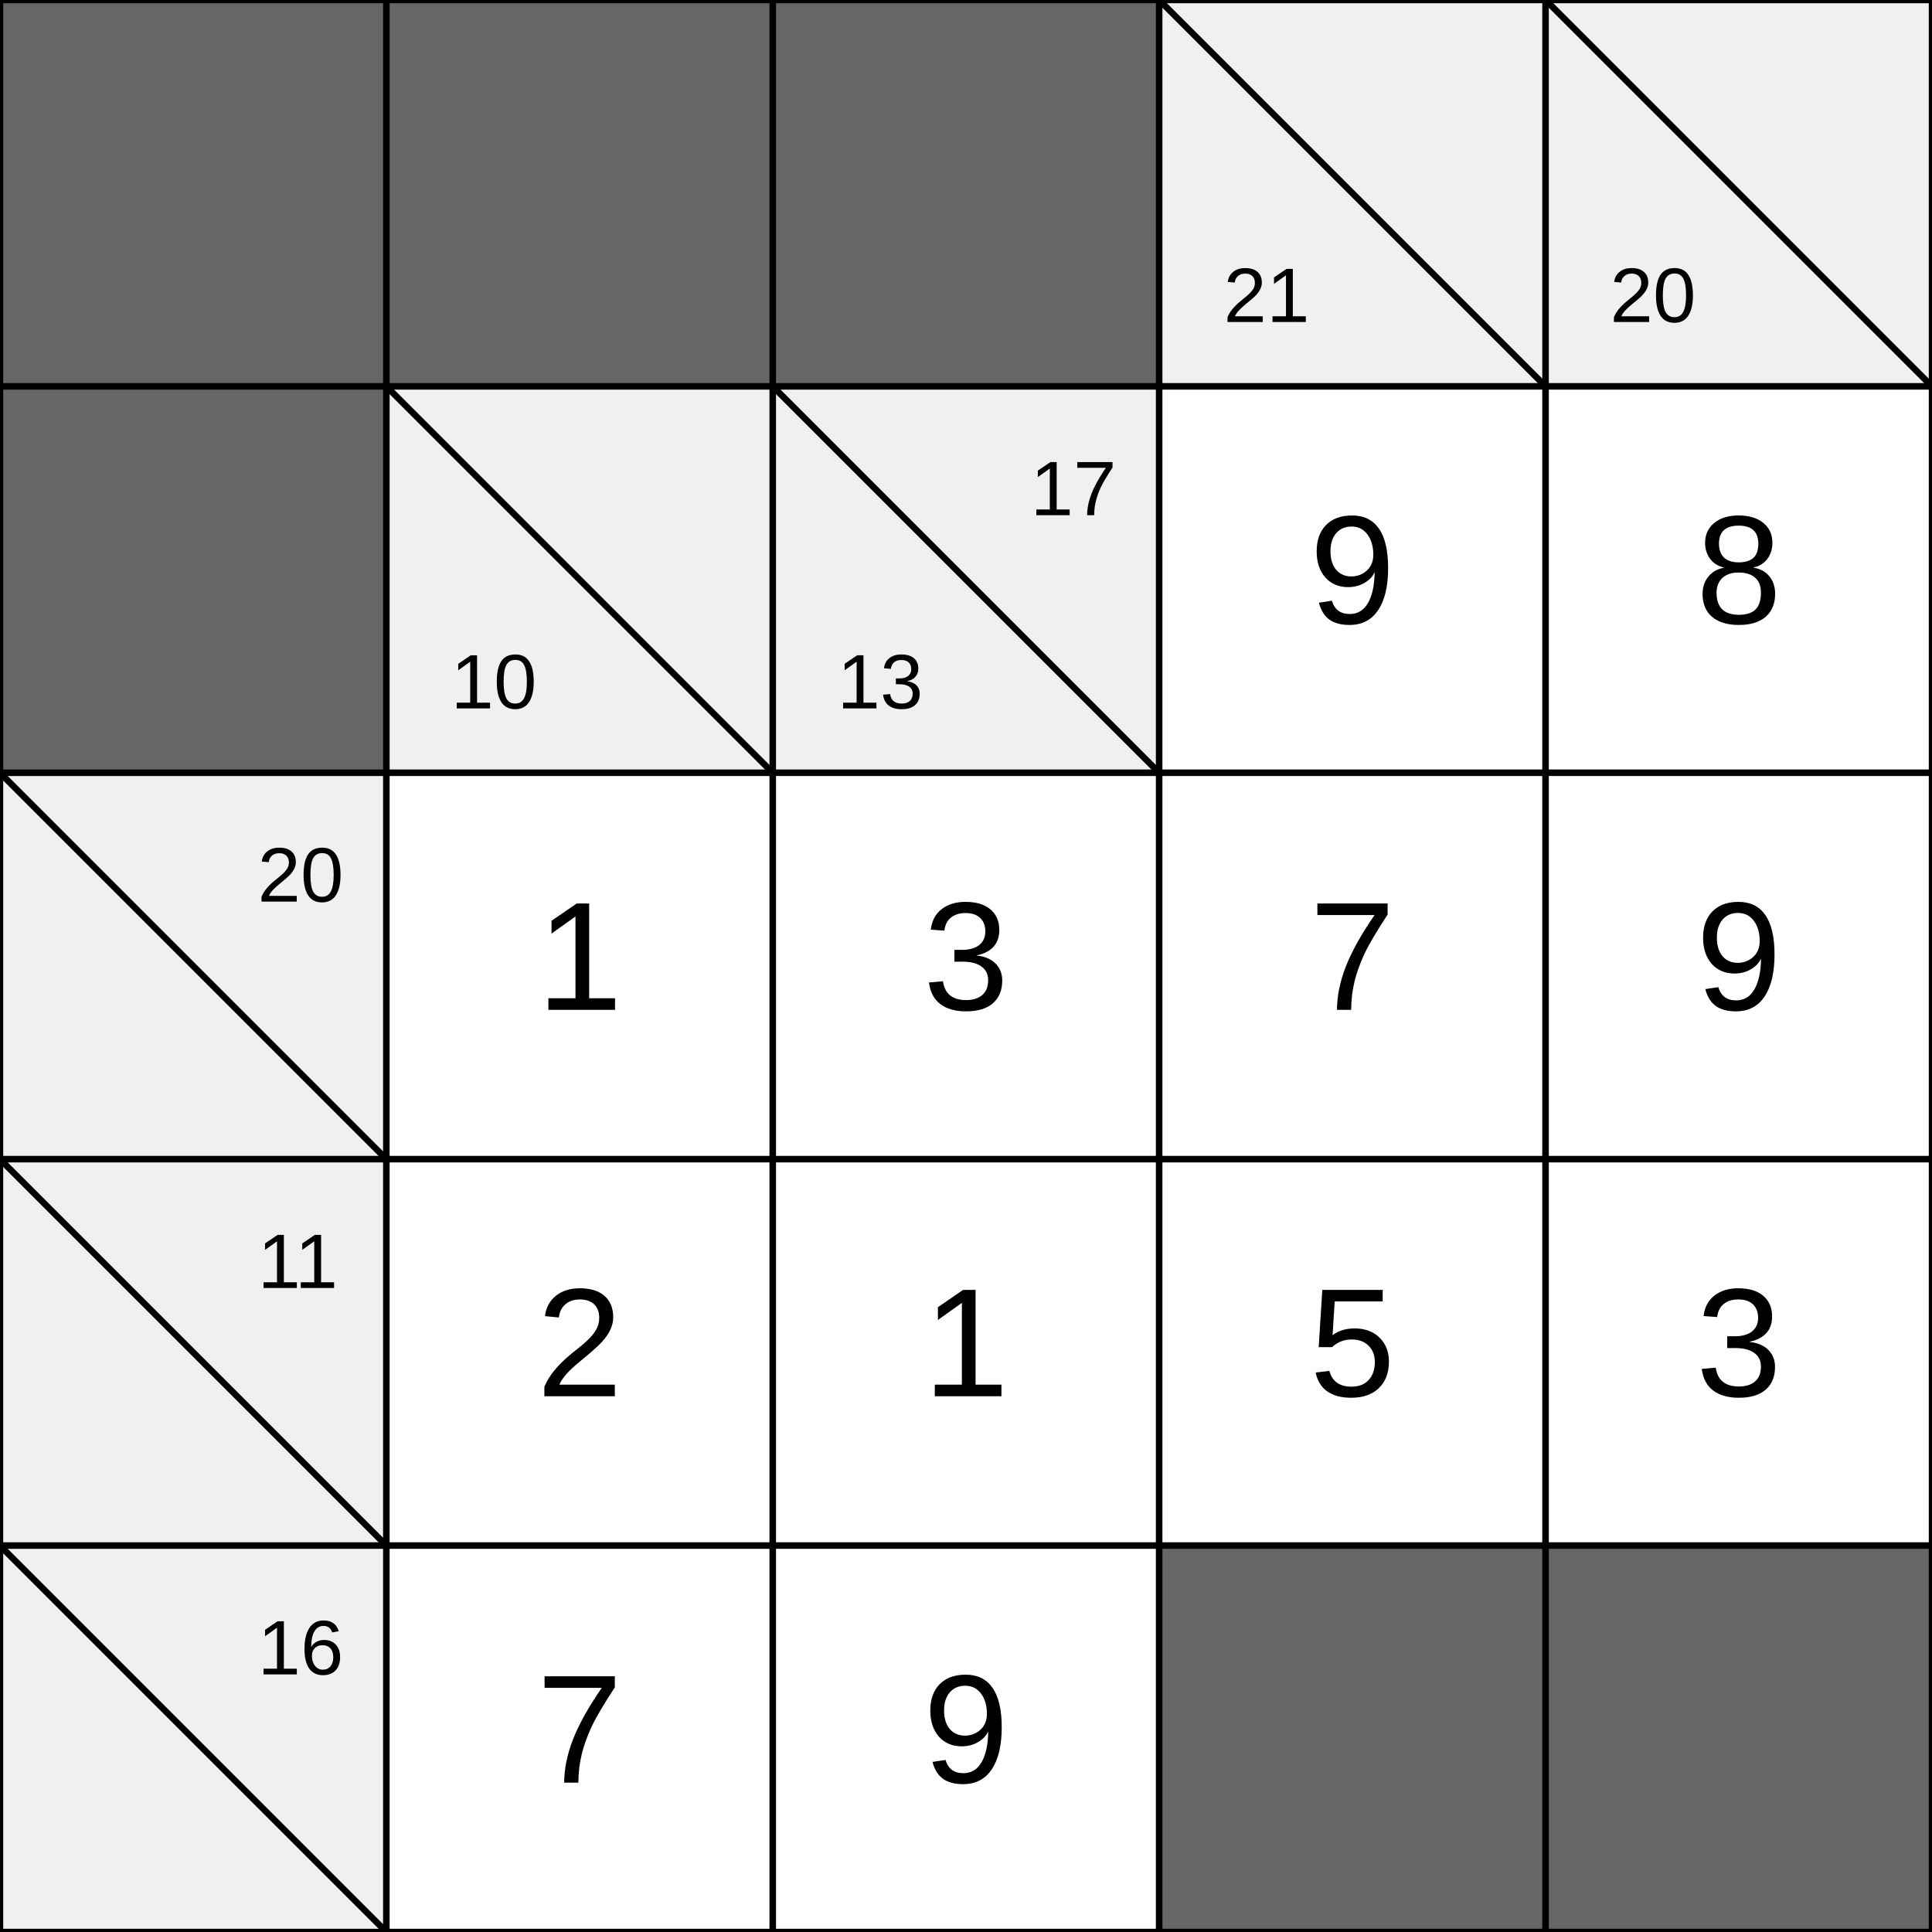
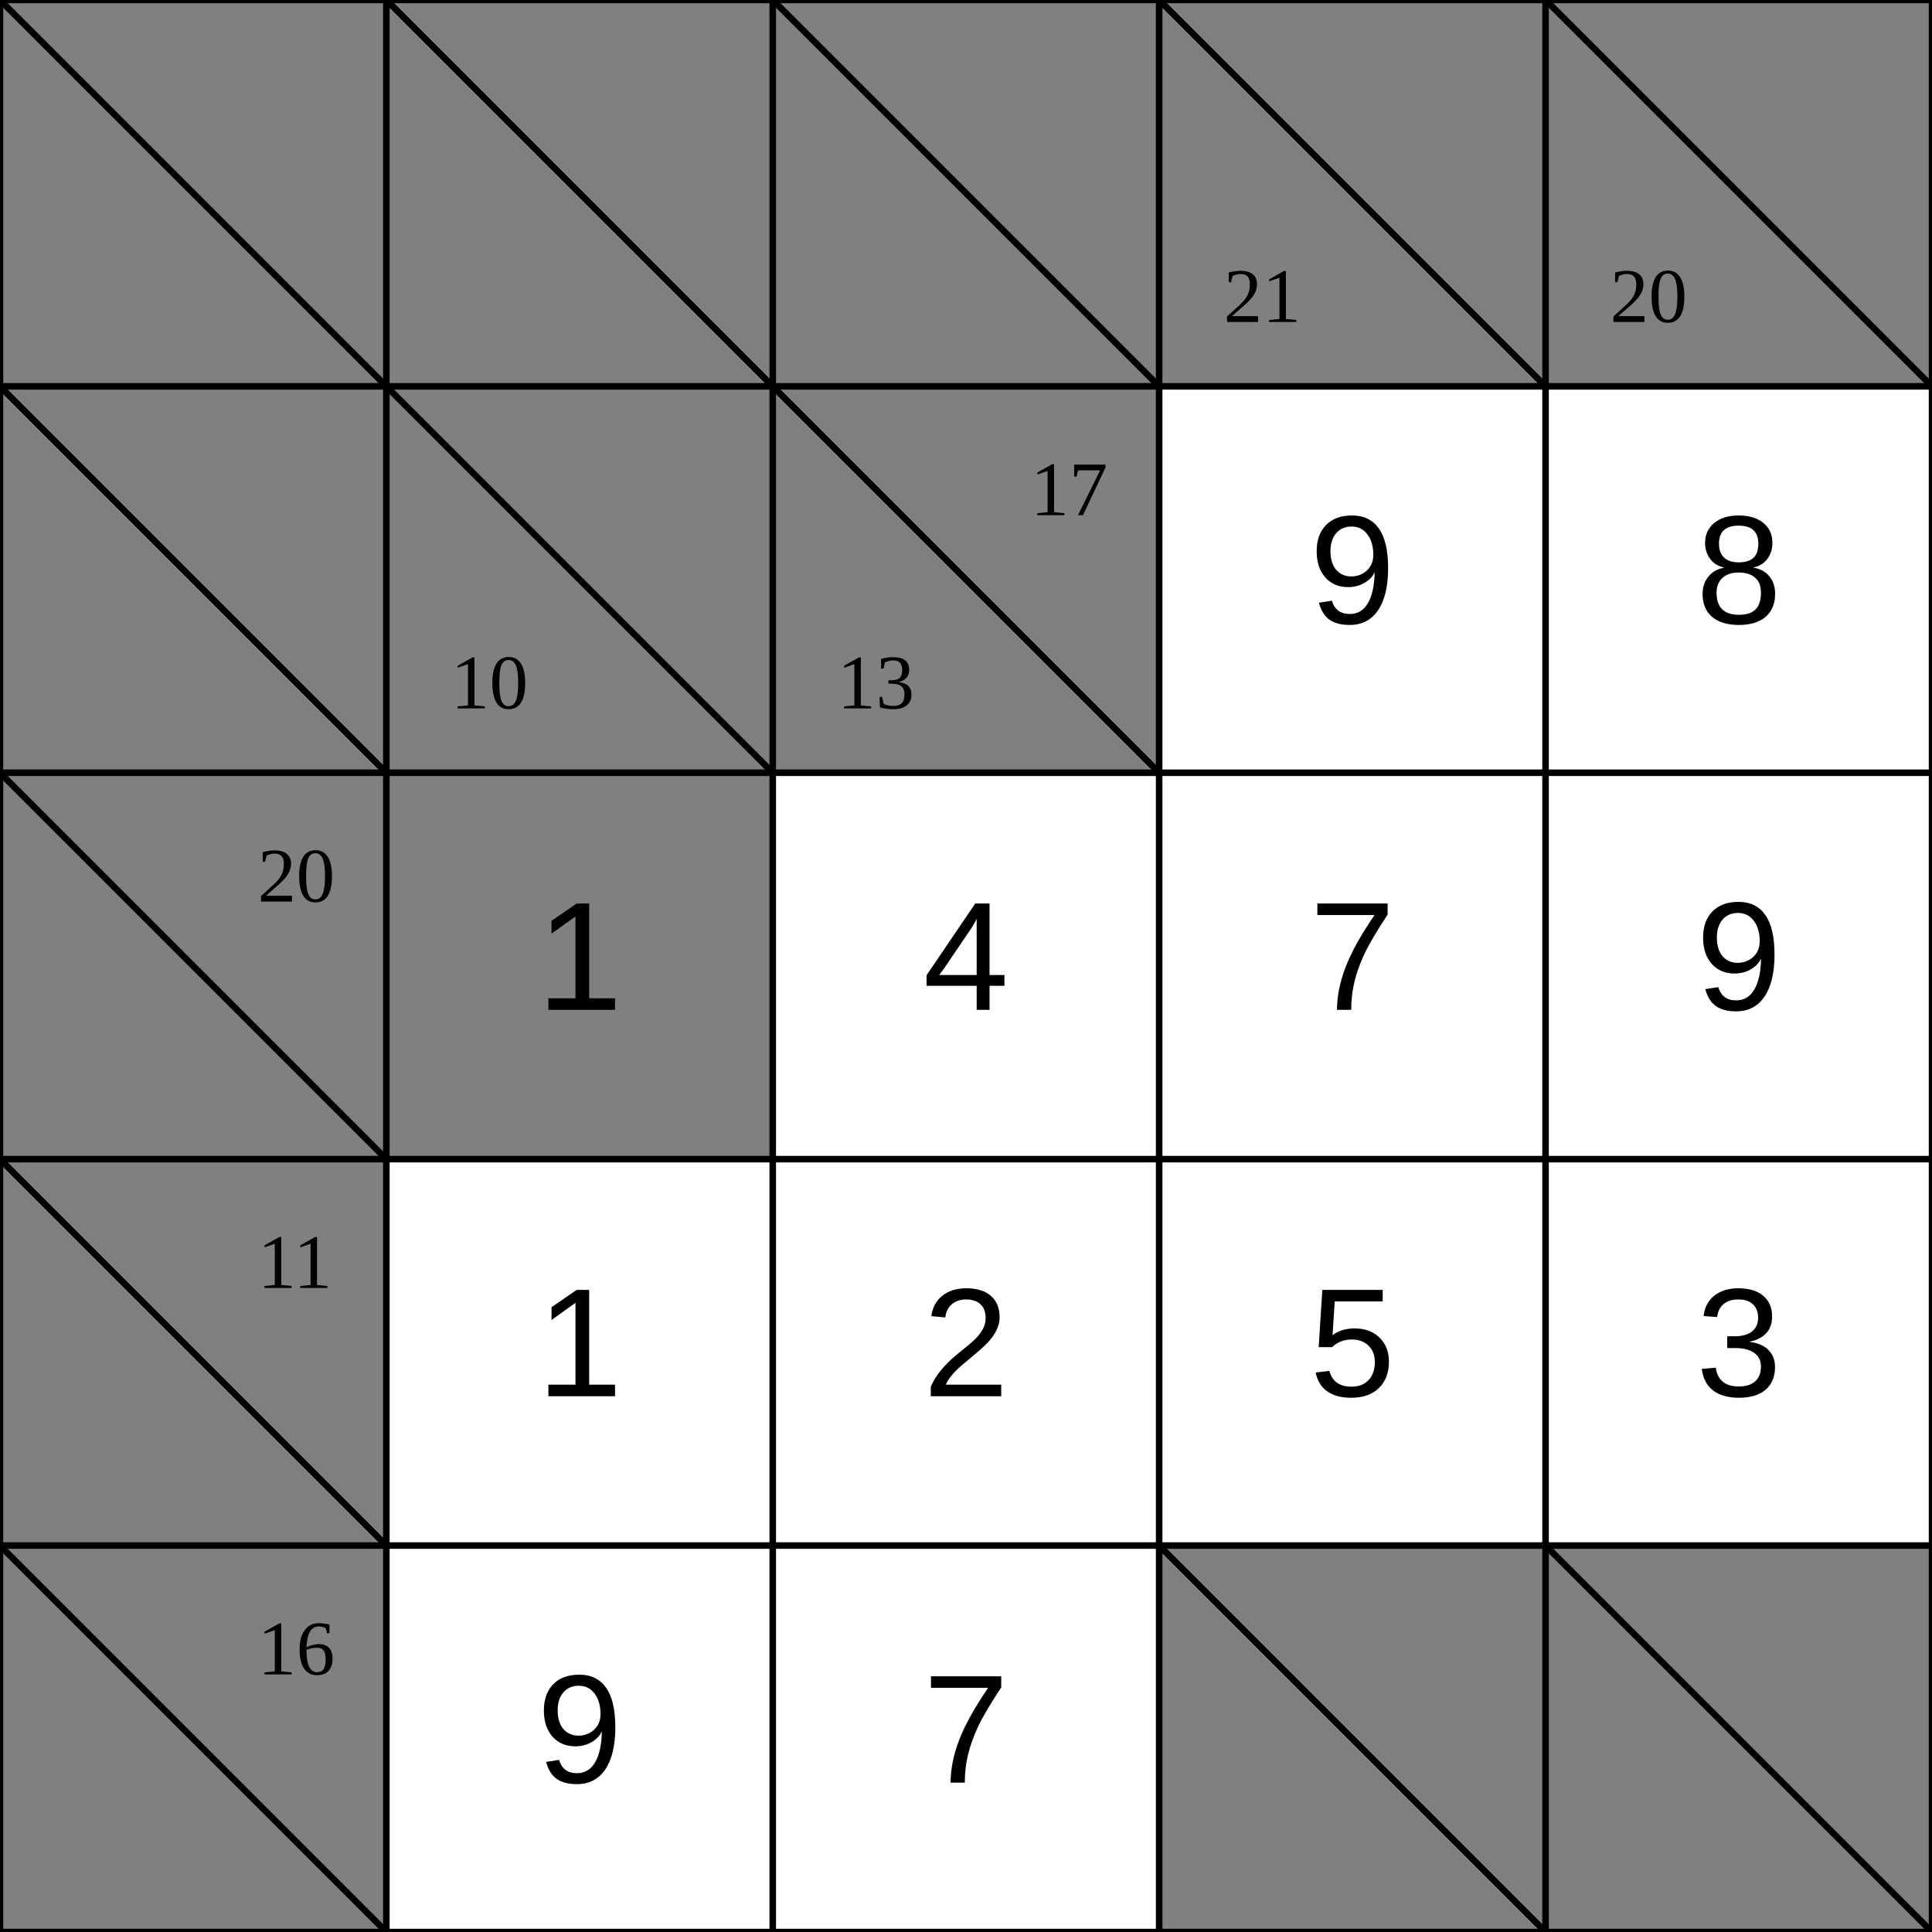
<svg xmlns="http://www.w3.org/2000/svg" viewBox="0 0 300 300" style="background-color: white;">
  <style>
.grid-line { stroke: #000; stroke-width: 1; }
- .wall { fill: #666; stroke: #000; stroke-width: 1; }
- .clue { fill: #f0f0f0; stroke: #000; stroke-width: 1; }
- .clue-text { font-family: Arial; font-size: 12px; fill: #000; }
+ .clue { fill: #808080; stroke: #000; stroke-width: 1; }
+ .blank { fill: #ffffff; stroke: #000; stroke-width: 1; }
+ .clue-text { font-family: Arial,; font-size: 12px; fill: #000; }
.solution { font-family: Arial; font-size: 24px; fill: #000; text-anchor: middle; dominant-baseline: middle; }
</style>
-   <rect x="0" y="0" width="60" height="60" class="wall" />
-   <rect x="0" y="60" width="60" height="60" class="wall" />
+   <rect x="0" y="0" width="60" height="60" class="clue" />
+   <line x1="0" y1="0" x2="60" y2="60" class="grid-line" />
+   <rect x="0" y="60" width="60" height="60" class="clue" />
+   <line x1="0" y1="60" x2="60" y2="120" class="grid-line" />
  <rect x="0" y="120" width="60" height="60" class="clue" />
  <line x1="0" y1="120" x2="60" y2="180" class="grid-line" />
  <text x="40" y="140" class="clue-text">20</text>
  <rect x="0" y="180" width="60" height="60" class="clue" />
  <line x1="0" y1="180" x2="60" y2="240" class="grid-line" />
  <text x="40" y="200" class="clue-text">11</text>
  <rect x="0" y="240" width="60" height="60" class="clue" />
  <line x1="0" y1="240" x2="60" y2="300" class="grid-line" />
  <text x="40" y="260" class="clue-text">16</text>
-   <rect x="60" y="0" width="60" height="60" class="wall" />
+   <rect x="60" y="0" width="60" height="60" class="clue" />
+   <line x1="60" y1="0" x2="120" y2="60" class="grid-line" />
  <rect x="60" y="60" width="60" height="60" class="clue" />
  <line x1="60" y1="60" x2="120" y2="120" class="grid-line" />
  <text x="70" y="110" class="clue-text">10</text>
-   <rect x="60" y="120" width="60" height="60" fill="white" stroke="black" />
+   <rect x="60" y="120" width="60" height="60" class="clue" />
  <text x="90.0" y="150.0" class="solution">1</text>
-   <rect x="60" y="180" width="60" height="60" fill="white" stroke="black" />
-   <text x="90.0" y="210.0" class="solution">2</text>
-   <rect x="60" y="240" width="60" height="60" fill="white" stroke="black" />
-   <text x="90.0" y="270.0" class="solution">7</text>
-   <rect x="120" y="0" width="60" height="60" class="wall" />
+   <rect x="60" y="180" width="60" height="60" class="blank" />
+   <text x="90.0" y="210.0" class="solution">1</text>
+   <rect x="60" y="240" width="60" height="60" class="blank" />
+   <text x="90.0" y="270.0" class="solution">9</text>
+   <rect x="120" y="0" width="60" height="60" class="clue" />
+   <line x1="120" y1="0" x2="180" y2="60" class="grid-line" />
  <rect x="120" y="60" width="60" height="60" class="clue" />
  <line x1="120" y1="60" x2="180" y2="120" class="grid-line" />
+   <text x="160" y="80" class="clue-text">17</text>
  <text x="130" y="110" class="clue-text">13</text>
-   <text x="160" y="80" class="clue-text">17</text>
-   <rect x="120" y="120" width="60" height="60" fill="white" stroke="black" />
-   <text x="150.0" y="150.0" class="solution">3</text>
-   <rect x="120" y="180" width="60" height="60" fill="white" stroke="black" />
-   <text x="150.0" y="210.0" class="solution">1</text>
-   <rect x="120" y="240" width="60" height="60" fill="white" stroke="black" />
-   <text x="150.0" y="270.0" class="solution">9</text>
+   <rect x="120" y="120" width="60" height="60" class="blank" />
+   <text x="150.0" y="150.0" class="solution">4</text>
+   <rect x="120" y="180" width="60" height="60" class="blank" />
+   <text x="150.0" y="210.0" class="solution">2</text>
+   <rect x="120" y="240" width="60" height="60" class="blank" />
+   <text x="150.0" y="270.0" class="solution">7</text>
  <rect x="180" y="0" width="60" height="60" class="clue" />
  <line x1="180" y1="0" x2="240" y2="60" class="grid-line" />
  <text x="190" y="50" class="clue-text">21</text>
-   <rect x="180" y="60" width="60" height="60" fill="white" stroke="black" />
+   <rect x="180" y="60" width="60" height="60" class="blank" />
  <text x="210.0" y="90.0" class="solution">9</text>
-   <rect x="180" y="120" width="60" height="60" fill="white" stroke="black" />
+   <rect x="180" y="120" width="60" height="60" class="blank" />
  <text x="210.0" y="150.0" class="solution">7</text>
-   <rect x="180" y="180" width="60" height="60" fill="white" stroke="black" />
+   <rect x="180" y="180" width="60" height="60" class="blank" />
  <text x="210.0" y="210.0" class="solution">5</text>
-   <rect x="180" y="240" width="60" height="60" class="wall" />
+   <rect x="180" y="240" width="60" height="60" class="clue" />
+   <line x1="180" y1="240" x2="240" y2="300" class="grid-line" />
  <rect x="240" y="0" width="60" height="60" class="clue" />
  <line x1="240" y1="0" x2="300" y2="60" class="grid-line" />
  <text x="250" y="50" class="clue-text">20</text>
-   <rect x="240" y="60" width="60" height="60" fill="white" stroke="black" />
+   <rect x="240" y="60" width="60" height="60" class="blank" />
  <text x="270.0" y="90.0" class="solution">8</text>
-   <rect x="240" y="120" width="60" height="60" fill="white" stroke="black" />
+   <rect x="240" y="120" width="60" height="60" class="blank" />
  <text x="270.0" y="150.0" class="solution">9</text>
-   <rect x="240" y="180" width="60" height="60" fill="white" stroke="black" />
+   <rect x="240" y="180" width="60" height="60" class="blank" />
  <text x="270.0" y="210.0" class="solution">3</text>
-   <rect x="240" y="240" width="60" height="60" class="wall" />
+   <rect x="240" y="240" width="60" height="60" class="clue" />
+   <line x1="240" y1="240" x2="300" y2="300" class="grid-line" />
</svg>
